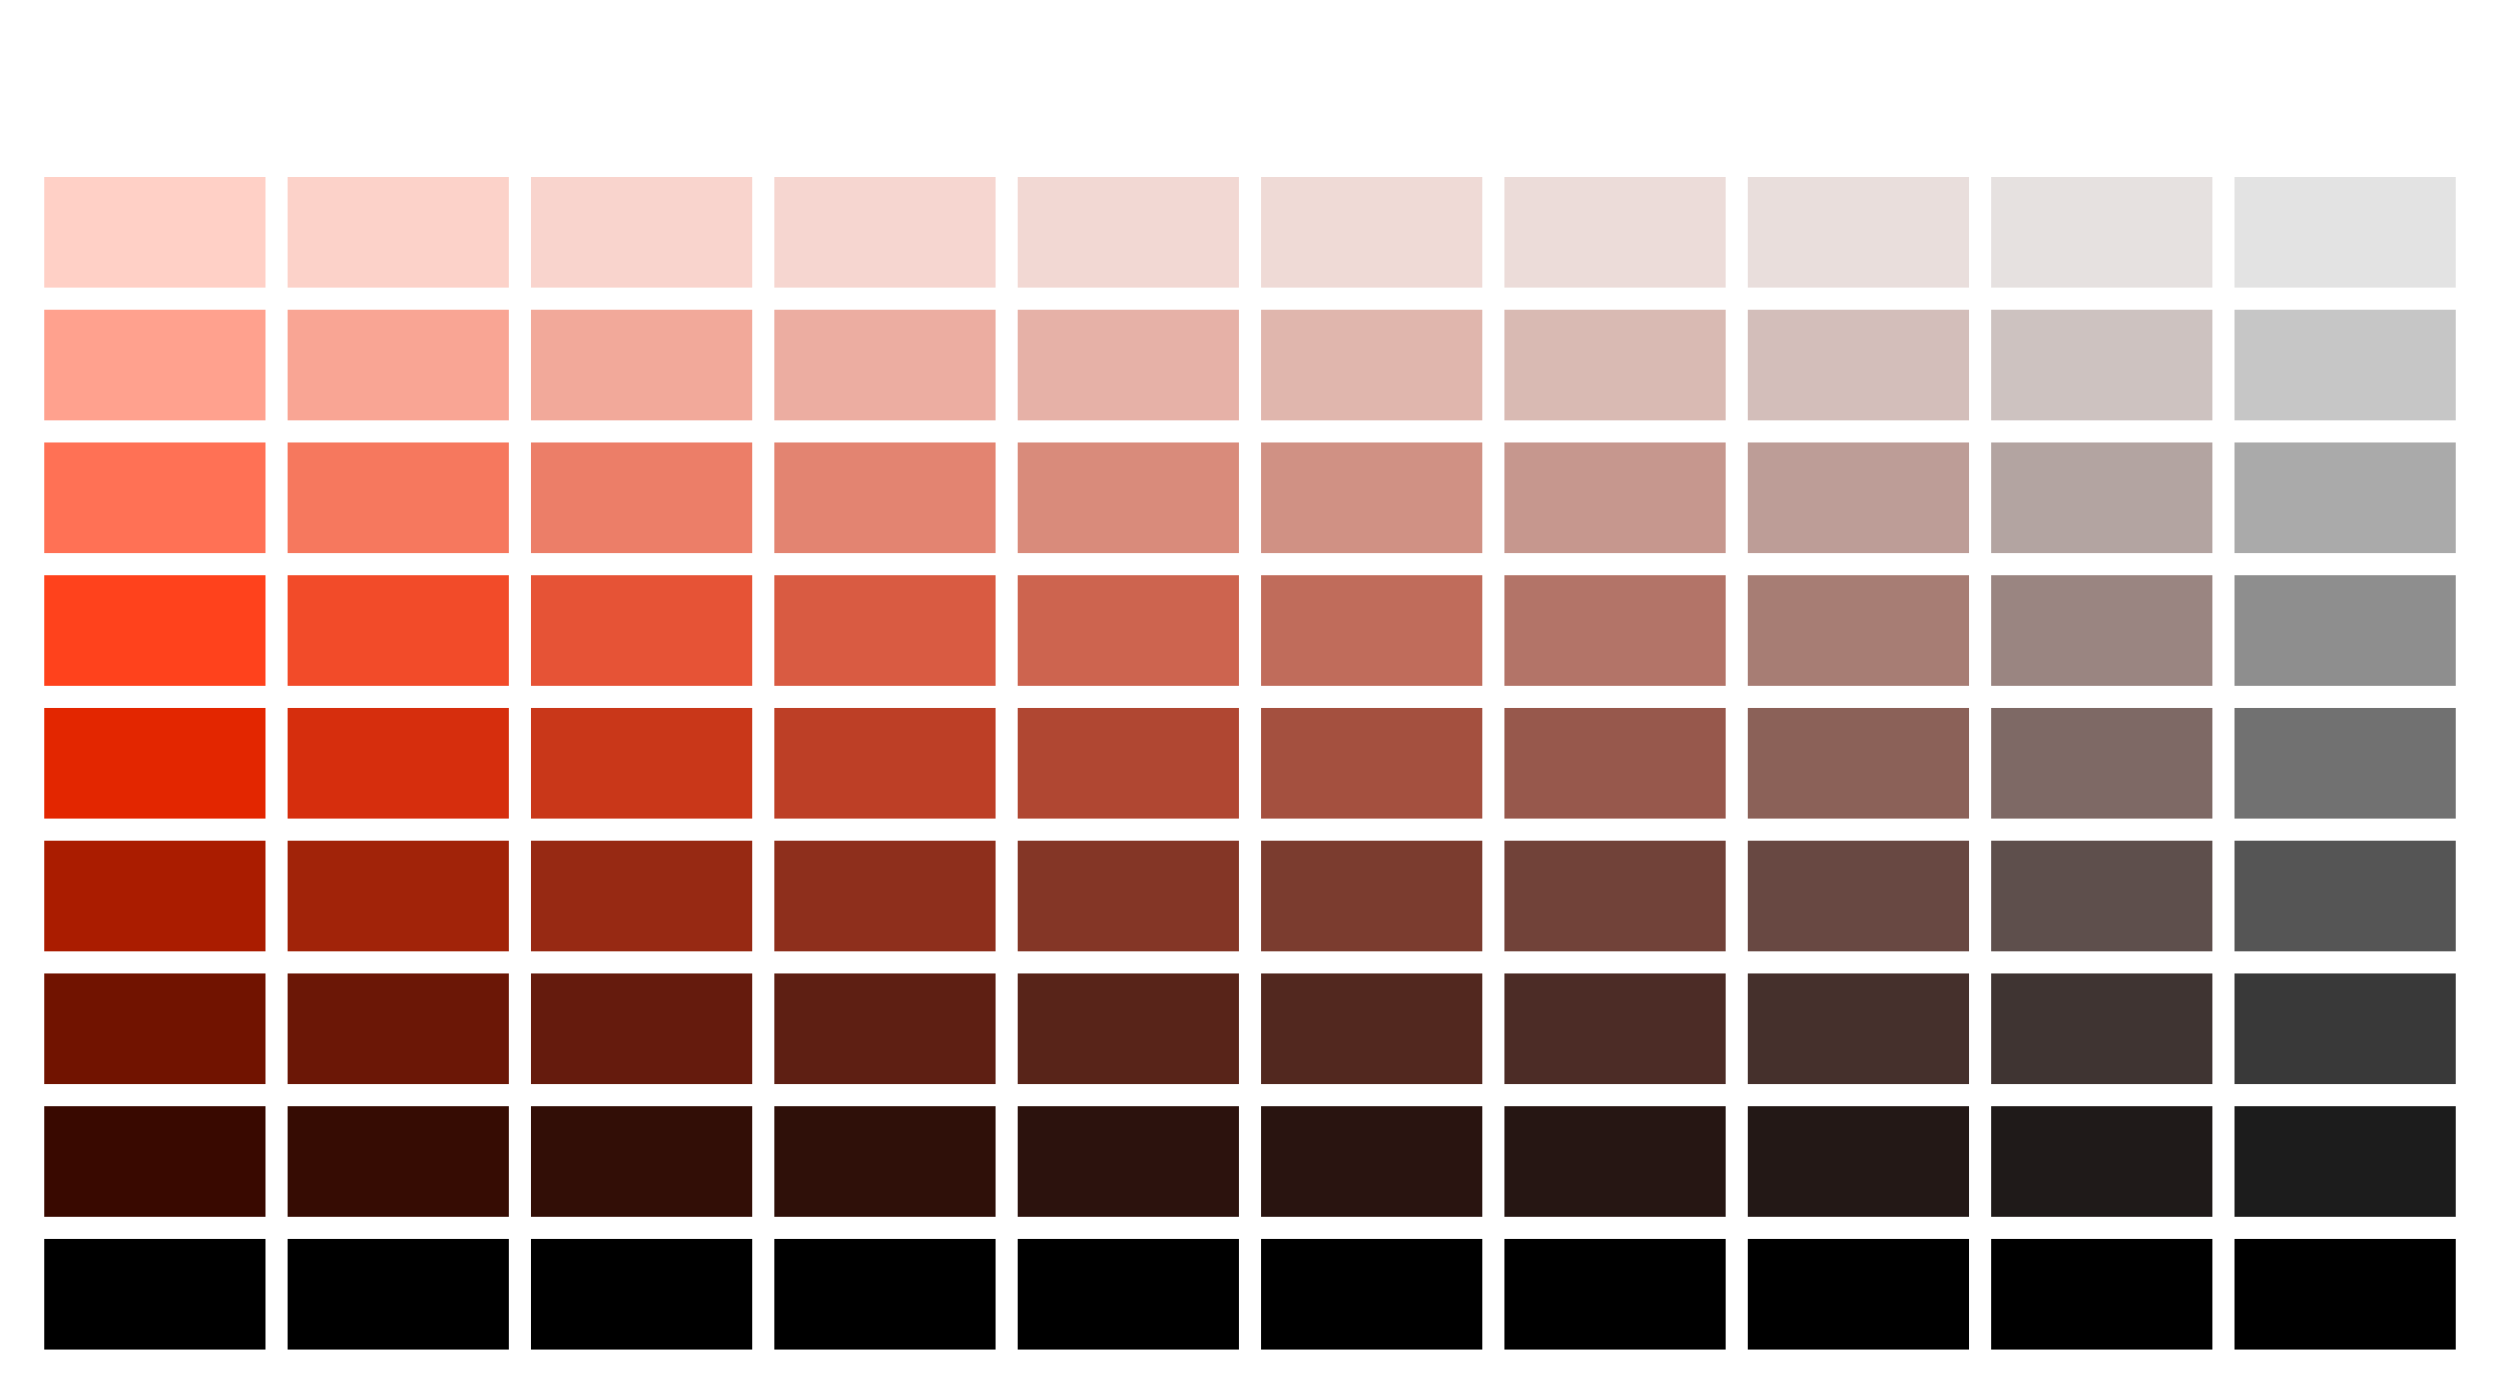
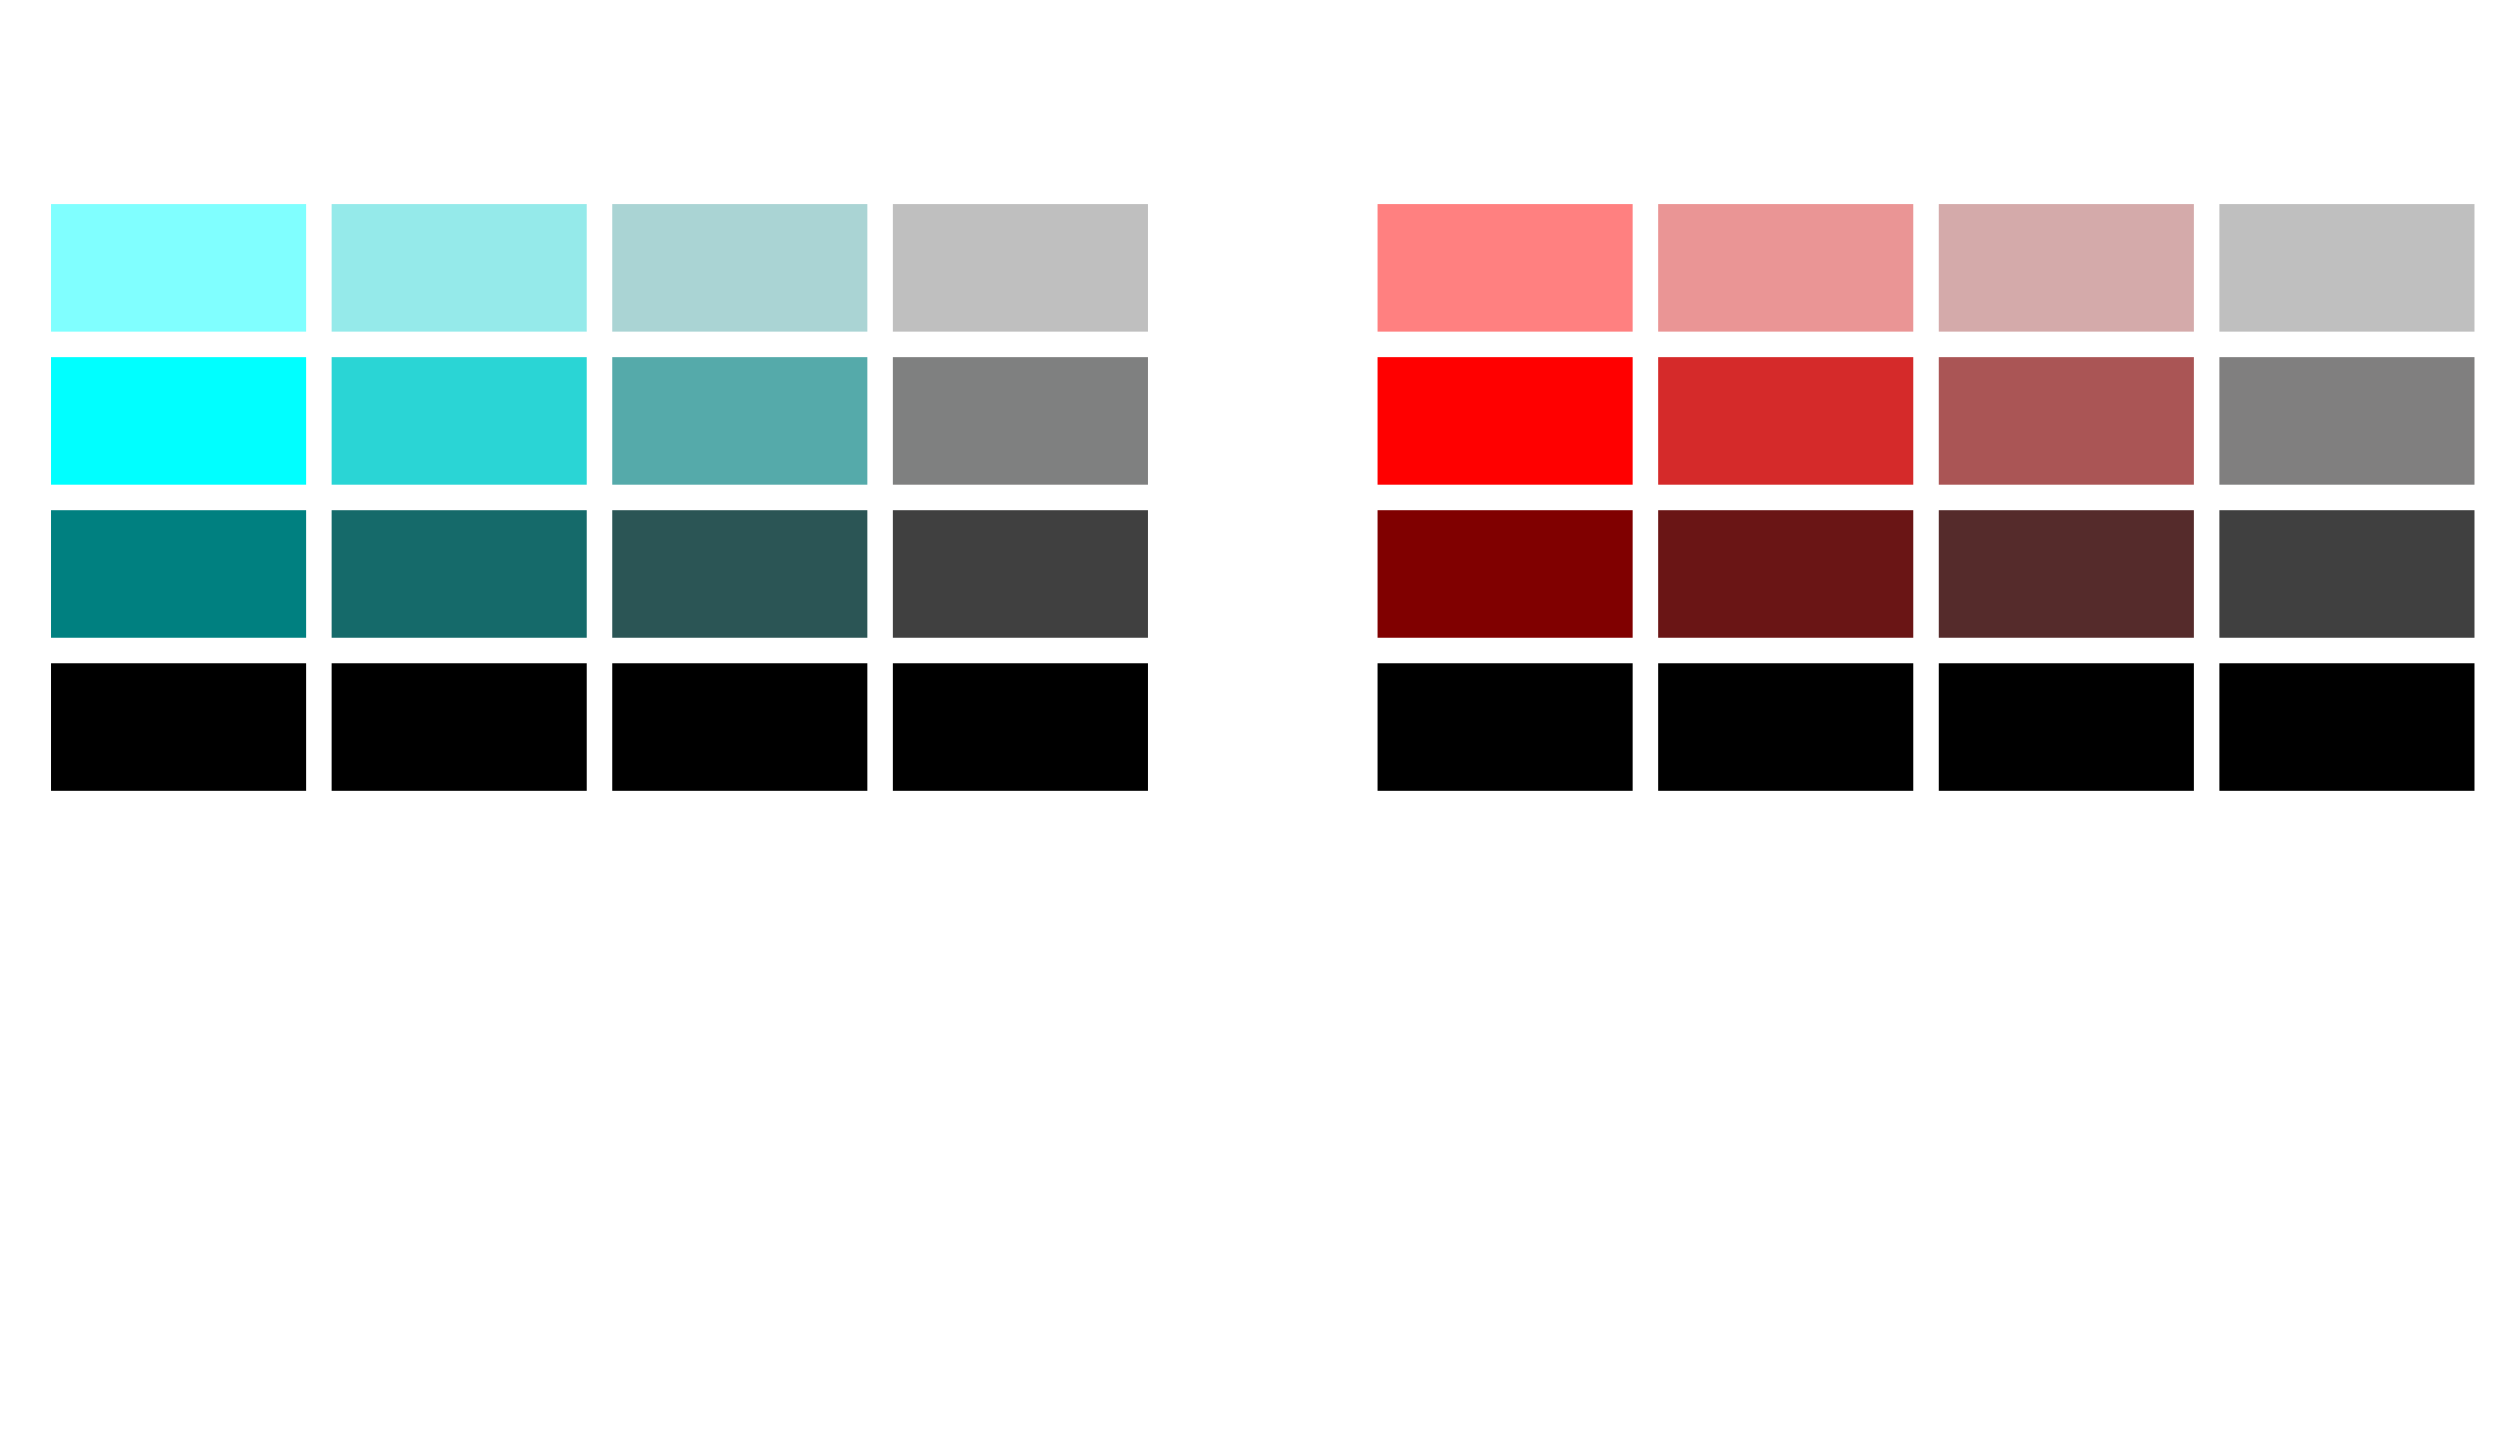
- <svg xmlns="http://www.w3.org/2000/svg" width="565.00" height="315.00" style="background:gray">
-   <rect x="10.000" y="10.000" width="50.00" height="25.00" style="fill:hsl(10, 100.0%, 100.0%)" />
-   <rect x="10.000" y="40.000" width="50.00" height="25.00" style="fill:hsl(10, 100.0%, 88.889%)" />
-   <rect x="10.000" y="70.000" width="50.00" height="25.00" style="fill:hsl(10, 100.0%, 77.778%)" />
-   <rect x="10.000" y="100.000" width="50.00" height="25.00" style="fill:hsl(10, 100.0%, 66.667%)" />
-   <rect x="10.000" y="130.000" width="50.00" height="25.00" style="fill:hsl(10, 100.0%, 55.556%)" />
-   <rect x="10.000" y="160.000" width="50.00" height="25.00" style="fill:hsl(10, 100.0%, 44.444%)" />
-   <rect x="10.000" y="190.000" width="50.00" height="25.00" style="fill:hsl(10, 100.0%, 33.333%)" />
-   <rect x="10.000" y="220.000" width="50.00" height="25.00" style="fill:hsl(10, 100.0%, 22.222%)" />
-   <rect x="10.000" y="250.000" width="50.00" height="25.00" style="fill:hsl(10, 100.0%, 11.111%)" />
-   <rect x="10.000" y="280.000" width="50.00" height="25.00" style="fill:hsl(10, 100.0%, -3.0517578e-5%)" />
-   <rect x="65.000" y="10.000" width="50.00" height="25.00" style="fill:hsl(10, 88.889%, 100.0%)" />
-   <rect x="65.000" y="40.000" width="50.00" height="25.00" style="fill:hsl(10, 88.889%, 88.889%)" />
-   <rect x="65.000" y="70.000" width="50.00" height="25.00" style="fill:hsl(10, 88.889%, 77.778%)" />
-   <rect x="65.000" y="100.000" width="50.00" height="25.00" style="fill:hsl(10, 88.889%, 66.667%)" />
-   <rect x="65.000" y="130.000" width="50.00" height="25.00" style="fill:hsl(10, 88.889%, 55.556%)" />
-   <rect x="65.000" y="160.000" width="50.00" height="25.00" style="fill:hsl(10, 88.889%, 44.444%)" />
-   <rect x="65.000" y="190.000" width="50.00" height="25.00" style="fill:hsl(10, 88.889%, 33.333%)" />
-   <rect x="65.000" y="220.000" width="50.00" height="25.00" style="fill:hsl(10, 88.889%, 22.222%)" />
-   <rect x="65.000" y="250.000" width="50.00" height="25.00" style="fill:hsl(10, 88.889%, 11.111%)" />
-   <rect x="65.000" y="280.000" width="50.00" height="25.00" style="fill:hsl(10, 88.889%, -3.0517578e-5%)" />
-   <rect x="120.000" y="10.000" width="50.00" height="25.00" style="fill:hsl(10, 77.778%, 100.0%)" />
-   <rect x="120.000" y="40.000" width="50.00" height="25.00" style="fill:hsl(10, 77.778%, 88.889%)" />
-   <rect x="120.000" y="70.000" width="50.00" height="25.00" style="fill:hsl(10, 77.778%, 77.778%)" />
-   <rect x="120.000" y="100.000" width="50.00" height="25.00" style="fill:hsl(10, 77.778%, 66.667%)" />
-   <rect x="120.000" y="130.000" width="50.00" height="25.00" style="fill:hsl(10, 77.778%, 55.556%)" />
-   <rect x="120.000" y="160.000" width="50.00" height="25.00" style="fill:hsl(10, 77.778%, 44.444%)" />
-   <rect x="120.000" y="190.000" width="50.00" height="25.00" style="fill:hsl(10, 77.778%, 33.333%)" />
-   <rect x="120.000" y="220.000" width="50.00" height="25.00" style="fill:hsl(10, 77.778%, 22.222%)" />
-   <rect x="120.000" y="250.000" width="50.00" height="25.00" style="fill:hsl(10, 77.778%, 11.111%)" />
-   <rect x="120.000" y="280.000" width="50.00" height="25.00" style="fill:hsl(10, 77.778%, -3.0517578e-5%)" />
-   <rect x="175.000" y="10.000" width="50.00" height="25.00" style="fill:hsl(10, 66.667%, 100.0%)" />
-   <rect x="175.000" y="40.000" width="50.00" height="25.00" style="fill:hsl(10, 66.667%, 88.889%)" />
-   <rect x="175.000" y="70.000" width="50.00" height="25.00" style="fill:hsl(10, 66.667%, 77.778%)" />
-   <rect x="175.000" y="100.000" width="50.00" height="25.00" style="fill:hsl(10, 66.667%, 66.667%)" />
-   <rect x="175.000" y="130.000" width="50.00" height="25.00" style="fill:hsl(10, 66.667%, 55.556%)" />
-   <rect x="175.000" y="160.000" width="50.00" height="25.00" style="fill:hsl(10, 66.667%, 44.444%)" />
-   <rect x="175.000" y="190.000" width="50.00" height="25.00" style="fill:hsl(10, 66.667%, 33.333%)" />
-   <rect x="175.000" y="220.000" width="50.00" height="25.00" style="fill:hsl(10, 66.667%, 22.222%)" />
-   <rect x="175.000" y="250.000" width="50.00" height="25.00" style="fill:hsl(10, 66.667%, 11.111%)" />
-   <rect x="175.000" y="280.000" width="50.00" height="25.00" style="fill:hsl(10, 66.667%, -3.0517578e-5%)" />
-   <rect x="230.000" y="10.000" width="50.00" height="25.00" style="fill:hsl(10, 55.556%, 100.0%)" />
-   <rect x="230.000" y="40.000" width="50.00" height="25.00" style="fill:hsl(10, 55.556%, 88.889%)" />
-   <rect x="230.000" y="70.000" width="50.00" height="25.00" style="fill:hsl(10, 55.556%, 77.778%)" />
-   <rect x="230.000" y="100.000" width="50.00" height="25.00" style="fill:hsl(10, 55.556%, 66.667%)" />
-   <rect x="230.000" y="130.000" width="50.00" height="25.00" style="fill:hsl(10, 55.556%, 55.556%)" />
-   <rect x="230.000" y="160.000" width="50.00" height="25.00" style="fill:hsl(10, 55.556%, 44.444%)" />
-   <rect x="230.000" y="190.000" width="50.00" height="25.00" style="fill:hsl(10, 55.556%, 33.333%)" />
-   <rect x="230.000" y="220.000" width="50.00" height="25.00" style="fill:hsl(10, 55.556%, 22.222%)" />
-   <rect x="230.000" y="250.000" width="50.00" height="25.00" style="fill:hsl(10, 55.556%, 11.111%)" />
-   <rect x="230.000" y="280.000" width="50.00" height="25.00" style="fill:hsl(10, 55.556%, -3.0517578e-5%)" />
-   <rect x="285.000" y="10.000" width="50.00" height="25.00" style="fill:hsl(10, 44.444%, 100.0%)" />
-   <rect x="285.000" y="40.000" width="50.00" height="25.00" style="fill:hsl(10, 44.444%, 88.889%)" />
-   <rect x="285.000" y="70.000" width="50.00" height="25.00" style="fill:hsl(10, 44.444%, 77.778%)" />
-   <rect x="285.000" y="100.000" width="50.00" height="25.00" style="fill:hsl(10, 44.444%, 66.667%)" />
-   <rect x="285.000" y="130.000" width="50.00" height="25.00" style="fill:hsl(10, 44.444%, 55.556%)" />
-   <rect x="285.000" y="160.000" width="50.00" height="25.00" style="fill:hsl(10, 44.444%, 44.444%)" />
-   <rect x="285.000" y="190.000" width="50.00" height="25.00" style="fill:hsl(10, 44.444%, 33.333%)" />
-   <rect x="285.000" y="220.000" width="50.00" height="25.00" style="fill:hsl(10, 44.444%, 22.222%)" />
-   <rect x="285.000" y="250.000" width="50.00" height="25.00" style="fill:hsl(10, 44.444%, 11.111%)" />
-   <rect x="285.000" y="280.000" width="50.00" height="25.00" style="fill:hsl(10, 44.444%, -3.0517578e-5%)" />
-   <rect x="340.000" y="10.000" width="50.00" height="25.00" style="fill:hsl(10, 33.333%, 100.0%)" />
-   <rect x="340.000" y="40.000" width="50.00" height="25.00" style="fill:hsl(10, 33.333%, 88.889%)" />
-   <rect x="340.000" y="70.000" width="50.00" height="25.00" style="fill:hsl(10, 33.333%, 77.778%)" />
-   <rect x="340.000" y="100.000" width="50.00" height="25.00" style="fill:hsl(10, 33.333%, 66.667%)" />
-   <rect x="340.000" y="130.000" width="50.00" height="25.00" style="fill:hsl(10, 33.333%, 55.556%)" />
-   <rect x="340.000" y="160.000" width="50.00" height="25.00" style="fill:hsl(10, 33.333%, 44.444%)" />
-   <rect x="340.000" y="190.000" width="50.00" height="25.00" style="fill:hsl(10, 33.333%, 33.333%)" />
-   <rect x="340.000" y="220.000" width="50.00" height="25.00" style="fill:hsl(10, 33.333%, 22.222%)" />
-   <rect x="340.000" y="250.000" width="50.00" height="25.00" style="fill:hsl(10, 33.333%, 11.111%)" />
-   <rect x="340.000" y="280.000" width="50.00" height="25.00" style="fill:hsl(10, 33.333%, -3.0517578e-5%)" />
-   <rect x="395.000" y="10.000" width="50.00" height="25.00" style="fill:hsl(10, 22.222%, 100.0%)" />
-   <rect x="395.000" y="40.000" width="50.00" height="25.00" style="fill:hsl(10, 22.222%, 88.889%)" />
-   <rect x="395.000" y="70.000" width="50.00" height="25.00" style="fill:hsl(10, 22.222%, 77.778%)" />
-   <rect x="395.000" y="100.000" width="50.00" height="25.00" style="fill:hsl(10, 22.222%, 66.667%)" />
-   <rect x="395.000" y="130.000" width="50.00" height="25.00" style="fill:hsl(10, 22.222%, 55.556%)" />
-   <rect x="395.000" y="160.000" width="50.00" height="25.00" style="fill:hsl(10, 22.222%, 44.444%)" />
-   <rect x="395.000" y="190.000" width="50.00" height="25.00" style="fill:hsl(10, 22.222%, 33.333%)" />
-   <rect x="395.000" y="220.000" width="50.00" height="25.00" style="fill:hsl(10, 22.222%, 22.222%)" />
-   <rect x="395.000" y="250.000" width="50.00" height="25.00" style="fill:hsl(10, 22.222%, 11.111%)" />
-   <rect x="395.000" y="280.000" width="50.00" height="25.00" style="fill:hsl(10, 22.222%, -3.0517578e-5%)" />
-   <rect x="450.000" y="10.000" width="50.00" height="25.00" style="fill:hsl(10, 11.111%, 100.0%)" />
-   <rect x="450.000" y="40.000" width="50.00" height="25.00" style="fill:hsl(10, 11.111%, 88.889%)" />
-   <rect x="450.000" y="70.000" width="50.00" height="25.00" style="fill:hsl(10, 11.111%, 77.778%)" />
-   <rect x="450.000" y="100.000" width="50.00" height="25.00" style="fill:hsl(10, 11.111%, 66.667%)" />
-   <rect x="450.000" y="130.000" width="50.00" height="25.00" style="fill:hsl(10, 11.111%, 55.556%)" />
-   <rect x="450.000" y="160.000" width="50.00" height="25.00" style="fill:hsl(10, 11.111%, 44.444%)" />
-   <rect x="450.000" y="190.000" width="50.00" height="25.00" style="fill:hsl(10, 11.111%, 33.333%)" />
-   <rect x="450.000" y="220.000" width="50.00" height="25.00" style="fill:hsl(10, 11.111%, 22.222%)" />
-   <rect x="450.000" y="250.000" width="50.00" height="25.00" style="fill:hsl(10, 11.111%, 11.111%)" />
-   <rect x="450.000" y="280.000" width="50.00" height="25.00" style="fill:hsl(10, 11.111%, -3.0517578e-5%)" />
-   <rect x="505.000" y="10.000" width="50.00" height="25.00" style="fill:hsl(10, -3.0517578e-5%, 100.0%)" />
-   <rect x="505.000" y="40.000" width="50.00" height="25.00" style="fill:hsl(10, -3.0517578e-5%, 88.889%)" />
-   <rect x="505.000" y="70.000" width="50.00" height="25.00" style="fill:hsl(10, -3.0517578e-5%, 77.778%)" />
-   <rect x="505.000" y="100.000" width="50.00" height="25.00" style="fill:hsl(10, -3.0517578e-5%, 66.667%)" />
-   <rect x="505.000" y="130.000" width="50.00" height="25.00" style="fill:hsl(10, -3.0517578e-5%, 55.556%)" />
-   <rect x="505.000" y="160.000" width="50.00" height="25.00" style="fill:hsl(10, -3.0517578e-5%, 44.444%)" />
-   <rect x="505.000" y="190.000" width="50.00" height="25.00" style="fill:hsl(10, -3.0517578e-5%, 33.333%)" />
-   <rect x="505.000" y="220.000" width="50.00" height="25.00" style="fill:hsl(10, -3.0517578e-5%, 22.222%)" />
-   <rect x="505.000" y="250.000" width="50.00" height="25.00" style="fill:hsl(10, -3.0517578e-5%, 11.111%)" />
-   <rect x="505.000" y="280.000" width="50.00" height="25.00" style="fill:hsl(10, -3.0517578e-5%, -3.0517578e-5%)" />
+ <svg xmlns="http://www.w3.org/2000/svg" width="490.00" height="285.00" style="background:gray">
+   <rect x="10.000" y="10.000" width="50.00" height="25.00" style="fill:hsl(180, 100.0%, 100.0%)" />
+   <rect x="10.000" y="40.000" width="50.00" height="25.00" style="fill:hsl(180, 100.0%, 75.0%)" />
+   <rect x="10.000" y="70.000" width="50.00" height="25.00" style="fill:hsl(180, 100.0%, 50.0%)" />
+   <rect x="10.000" y="100.000" width="50.00" height="25.00" style="fill:hsl(180, 100.0%, 25.0%)" />
+   <rect x="10.000" y="130.000" width="50.00" height="25.00" style="fill:hsl(180, 100.0%, 0.0%)" />
+   <rect x="65.000" y="10.000" width="50.00" height="25.00" style="fill:hsl(180, 66.667%, 100.0%)" />
+   <rect x="65.000" y="40.000" width="50.00" height="25.00" style="fill:hsl(180, 66.667%, 75.0%)" />
+   <rect x="65.000" y="70.000" width="50.00" height="25.00" style="fill:hsl(180, 66.667%, 50.0%)" />
+   <rect x="65.000" y="100.000" width="50.00" height="25.00" style="fill:hsl(180, 66.667%, 25.0%)" />
+   <rect x="65.000" y="130.000" width="50.00" height="25.00" style="fill:hsl(180, 66.667%, 0.0%)" />
+   <rect x="120.000" y="10.000" width="50.00" height="25.00" style="fill:hsl(180, 33.333%, 100.0%)" />
+   <rect x="120.000" y="40.000" width="50.00" height="25.00" style="fill:hsl(180, 33.333%, 75.0%)" />
+   <rect x="120.000" y="70.000" width="50.00" height="25.00" style="fill:hsl(180, 33.333%, 50.0%)" />
+   <rect x="120.000" y="100.000" width="50.00" height="25.00" style="fill:hsl(180, 33.333%, 25.0%)" />
+   <rect x="120.000" y="130.000" width="50.00" height="25.00" style="fill:hsl(180, 33.333%, 0.0%)" />
+   <rect x="175.000" y="10.000" width="50.00" height="25.00" style="fill:hsl(180, 1.5258789e-5%, 100.0%)" />
+   <rect x="175.000" y="40.000" width="50.00" height="25.00" style="fill:hsl(180, 1.5258789e-5%, 75.0%)" />
+   <rect x="175.000" y="70.000" width="50.00" height="25.00" style="fill:hsl(180, 1.5258789e-5%, 50.0%)" />
+   <rect x="175.000" y="100.000" width="50.00" height="25.00" style="fill:hsl(180, 1.5258789e-5%, 25.0%)" />
+   <rect x="175.000" y="130.000" width="50.00" height="25.00" style="fill:hsl(180, 1.5258789e-5%, 0.0%)" />
+   <rect x="270.000" y="10.000" width="50.00" height="25.00" style="fill:hsl(0, 100.0%, 100.0%)" />
+   <rect x="270.000" y="40.000" width="50.00" height="25.00" style="fill:hsl(0, 100.0%, 75.0%)" />
+   <rect x="270.000" y="70.000" width="50.00" height="25.00" style="fill:hsl(0, 100.0%, 50.0%)" />
+   <rect x="270.000" y="100.000" width="50.00" height="25.00" style="fill:hsl(0, 100.0%, 25.0%)" />
+   <rect x="270.000" y="130.000" width="50.00" height="25.00" style="fill:hsl(0, 100.0%, 0.0%)" />
+   <rect x="325.000" y="10.000" width="50.00" height="25.00" style="fill:hsl(0, 66.667%, 100.0%)" />
+   <rect x="325.000" y="40.000" width="50.00" height="25.00" style="fill:hsl(0, 66.667%, 75.0%)" />
+   <rect x="325.000" y="70.000" width="50.00" height="25.00" style="fill:hsl(0, 66.667%, 50.0%)" />
+   <rect x="325.000" y="100.000" width="50.00" height="25.00" style="fill:hsl(0, 66.667%, 25.0%)" />
+   <rect x="325.000" y="130.000" width="50.00" height="25.00" style="fill:hsl(0, 66.667%, 0.0%)" />
+   <rect x="380.000" y="10.000" width="50.00" height="25.00" style="fill:hsl(0, 33.333%, 100.0%)" />
+   <rect x="380.000" y="40.000" width="50.00" height="25.00" style="fill:hsl(0, 33.333%, 75.0%)" />
+   <rect x="380.000" y="70.000" width="50.00" height="25.00" style="fill:hsl(0, 33.333%, 50.0%)" />
+   <rect x="380.000" y="100.000" width="50.00" height="25.00" style="fill:hsl(0, 33.333%, 25.0%)" />
+   <rect x="380.000" y="130.000" width="50.00" height="25.00" style="fill:hsl(0, 33.333%, 0.0%)" />
+   <rect x="435.000" y="10.000" width="50.00" height="25.00" style="fill:hsl(0, 1.5258789e-5%, 100.0%)" />
+   <rect x="435.000" y="40.000" width="50.00" height="25.00" style="fill:hsl(0, 1.5258789e-5%, 75.0%)" />
+   <rect x="435.000" y="70.000" width="50.00" height="25.00" style="fill:hsl(0, 1.5258789e-5%, 50.0%)" />
+   <rect x="435.000" y="100.000" width="50.00" height="25.00" style="fill:hsl(0, 1.5258789e-5%, 25.0%)" />
+   <rect x="435.000" y="130.000" width="50.00" height="25.00" style="fill:hsl(0, 1.5258789e-5%, 0.0%)" />
</svg>
